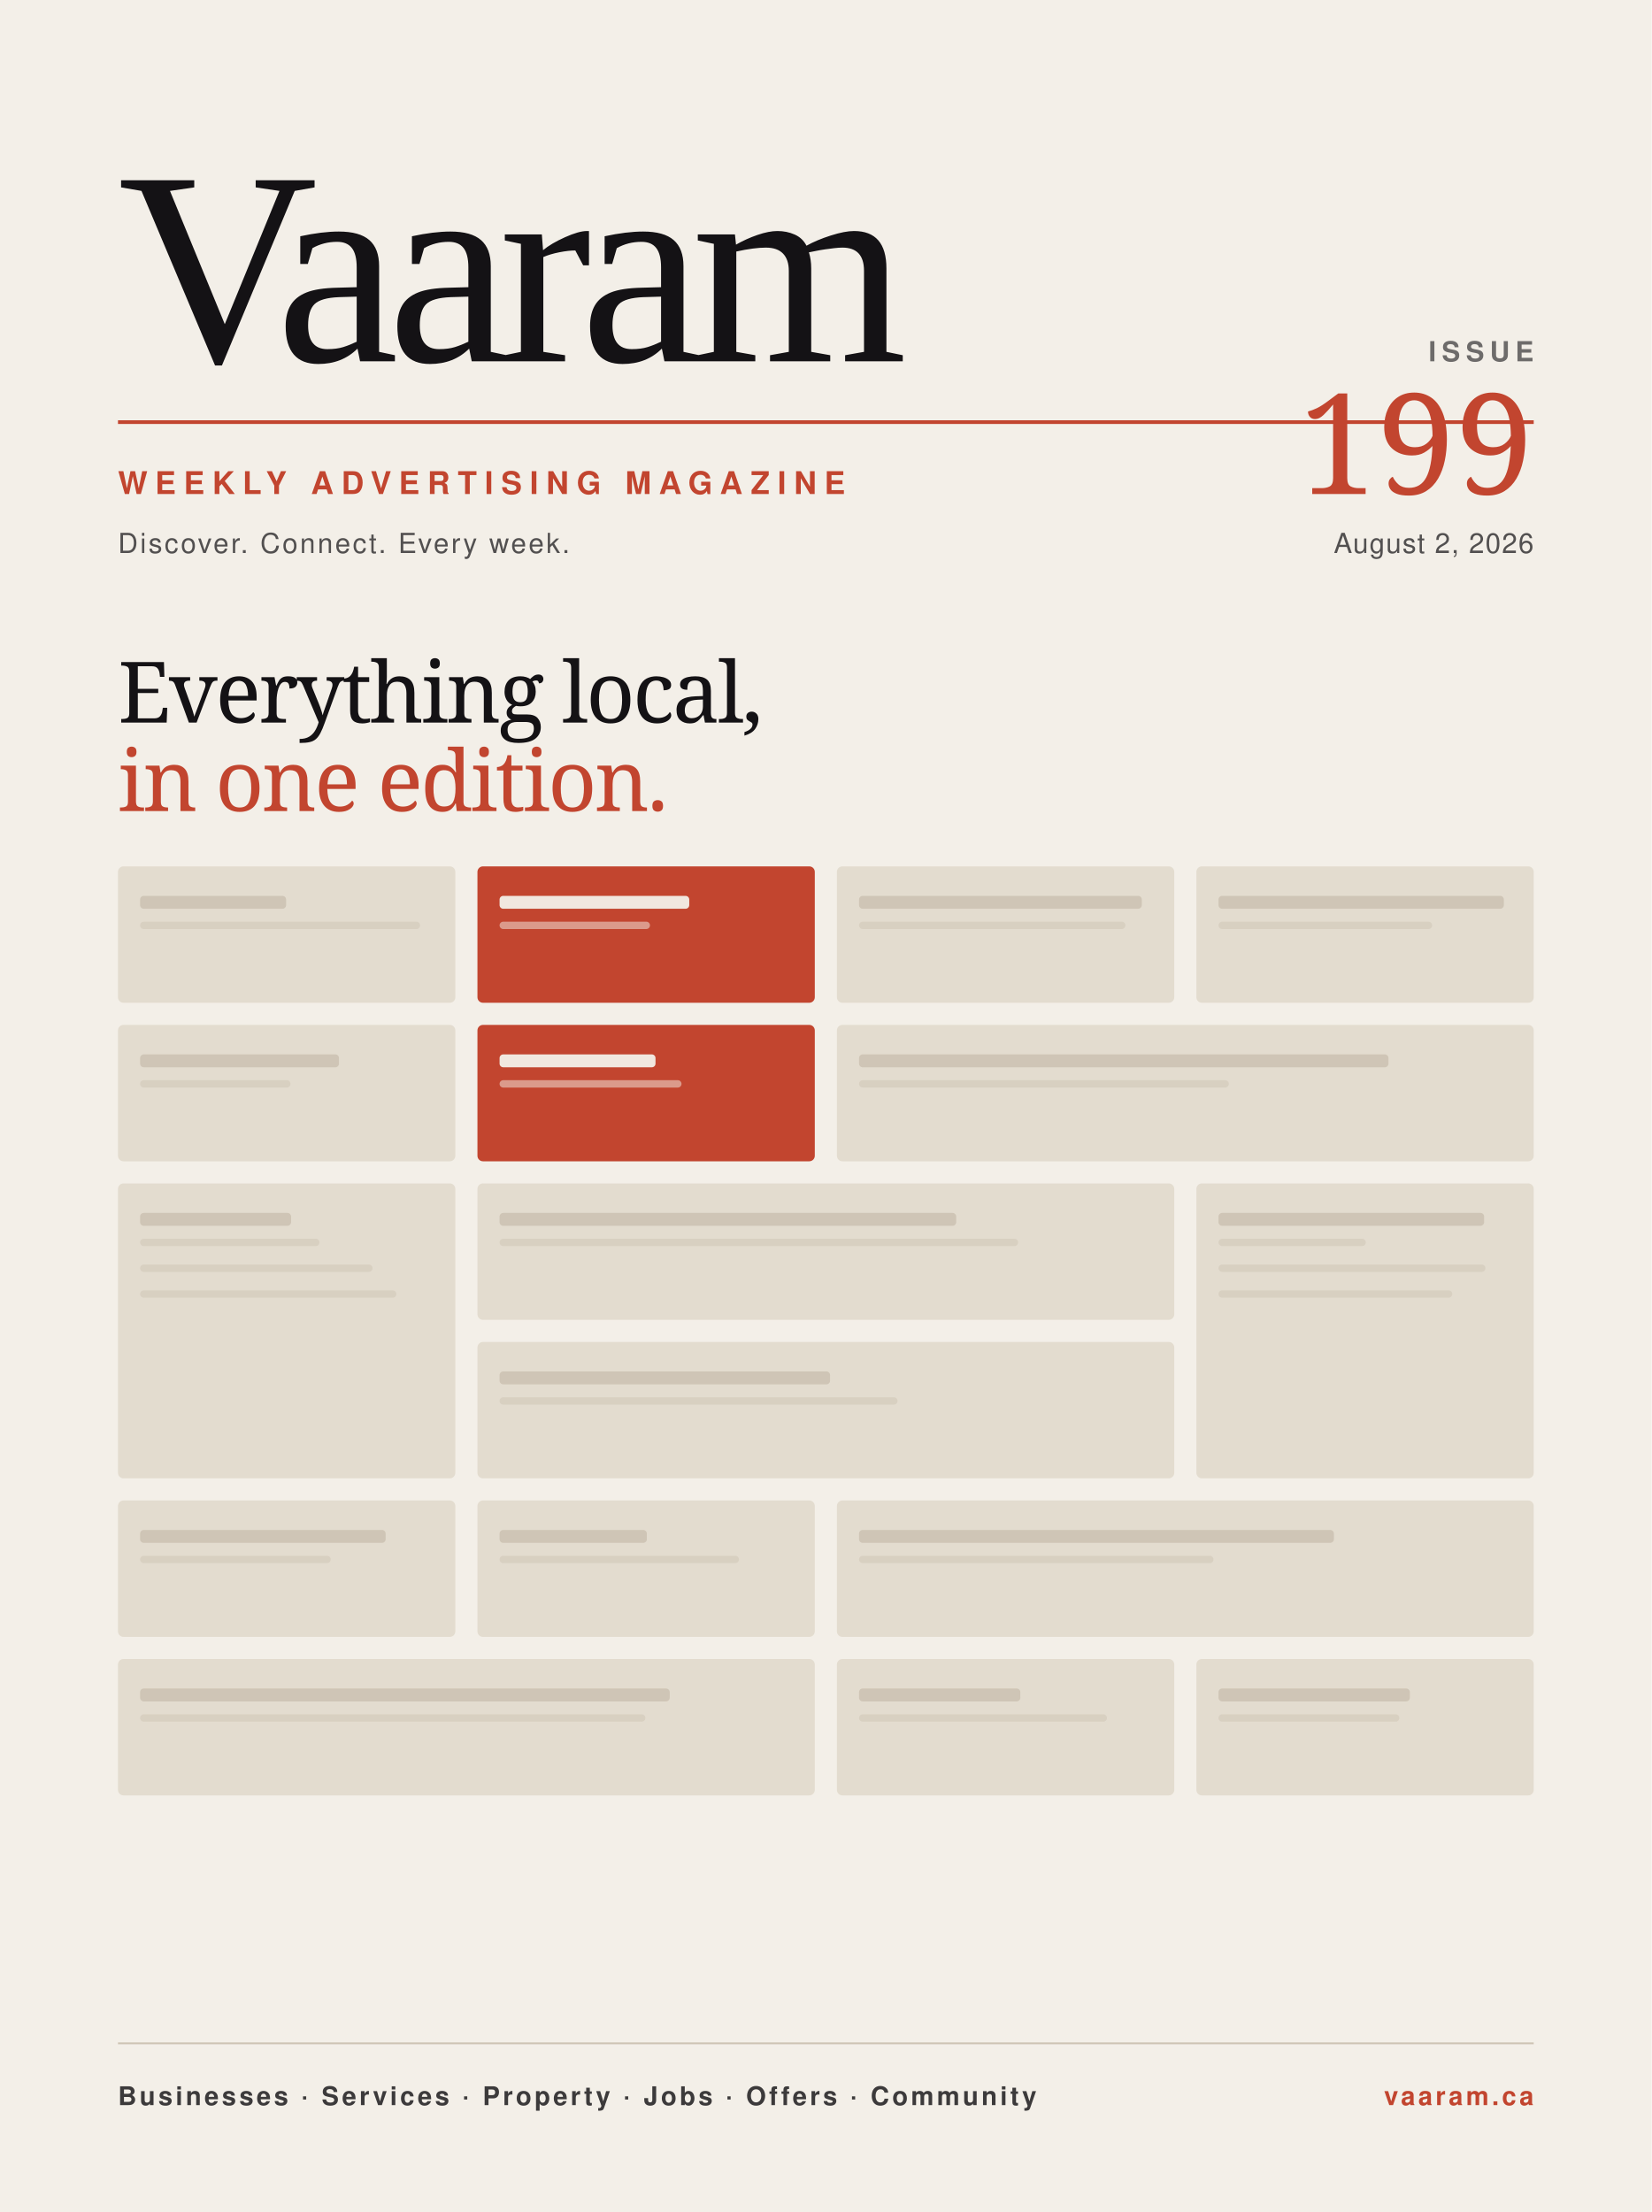
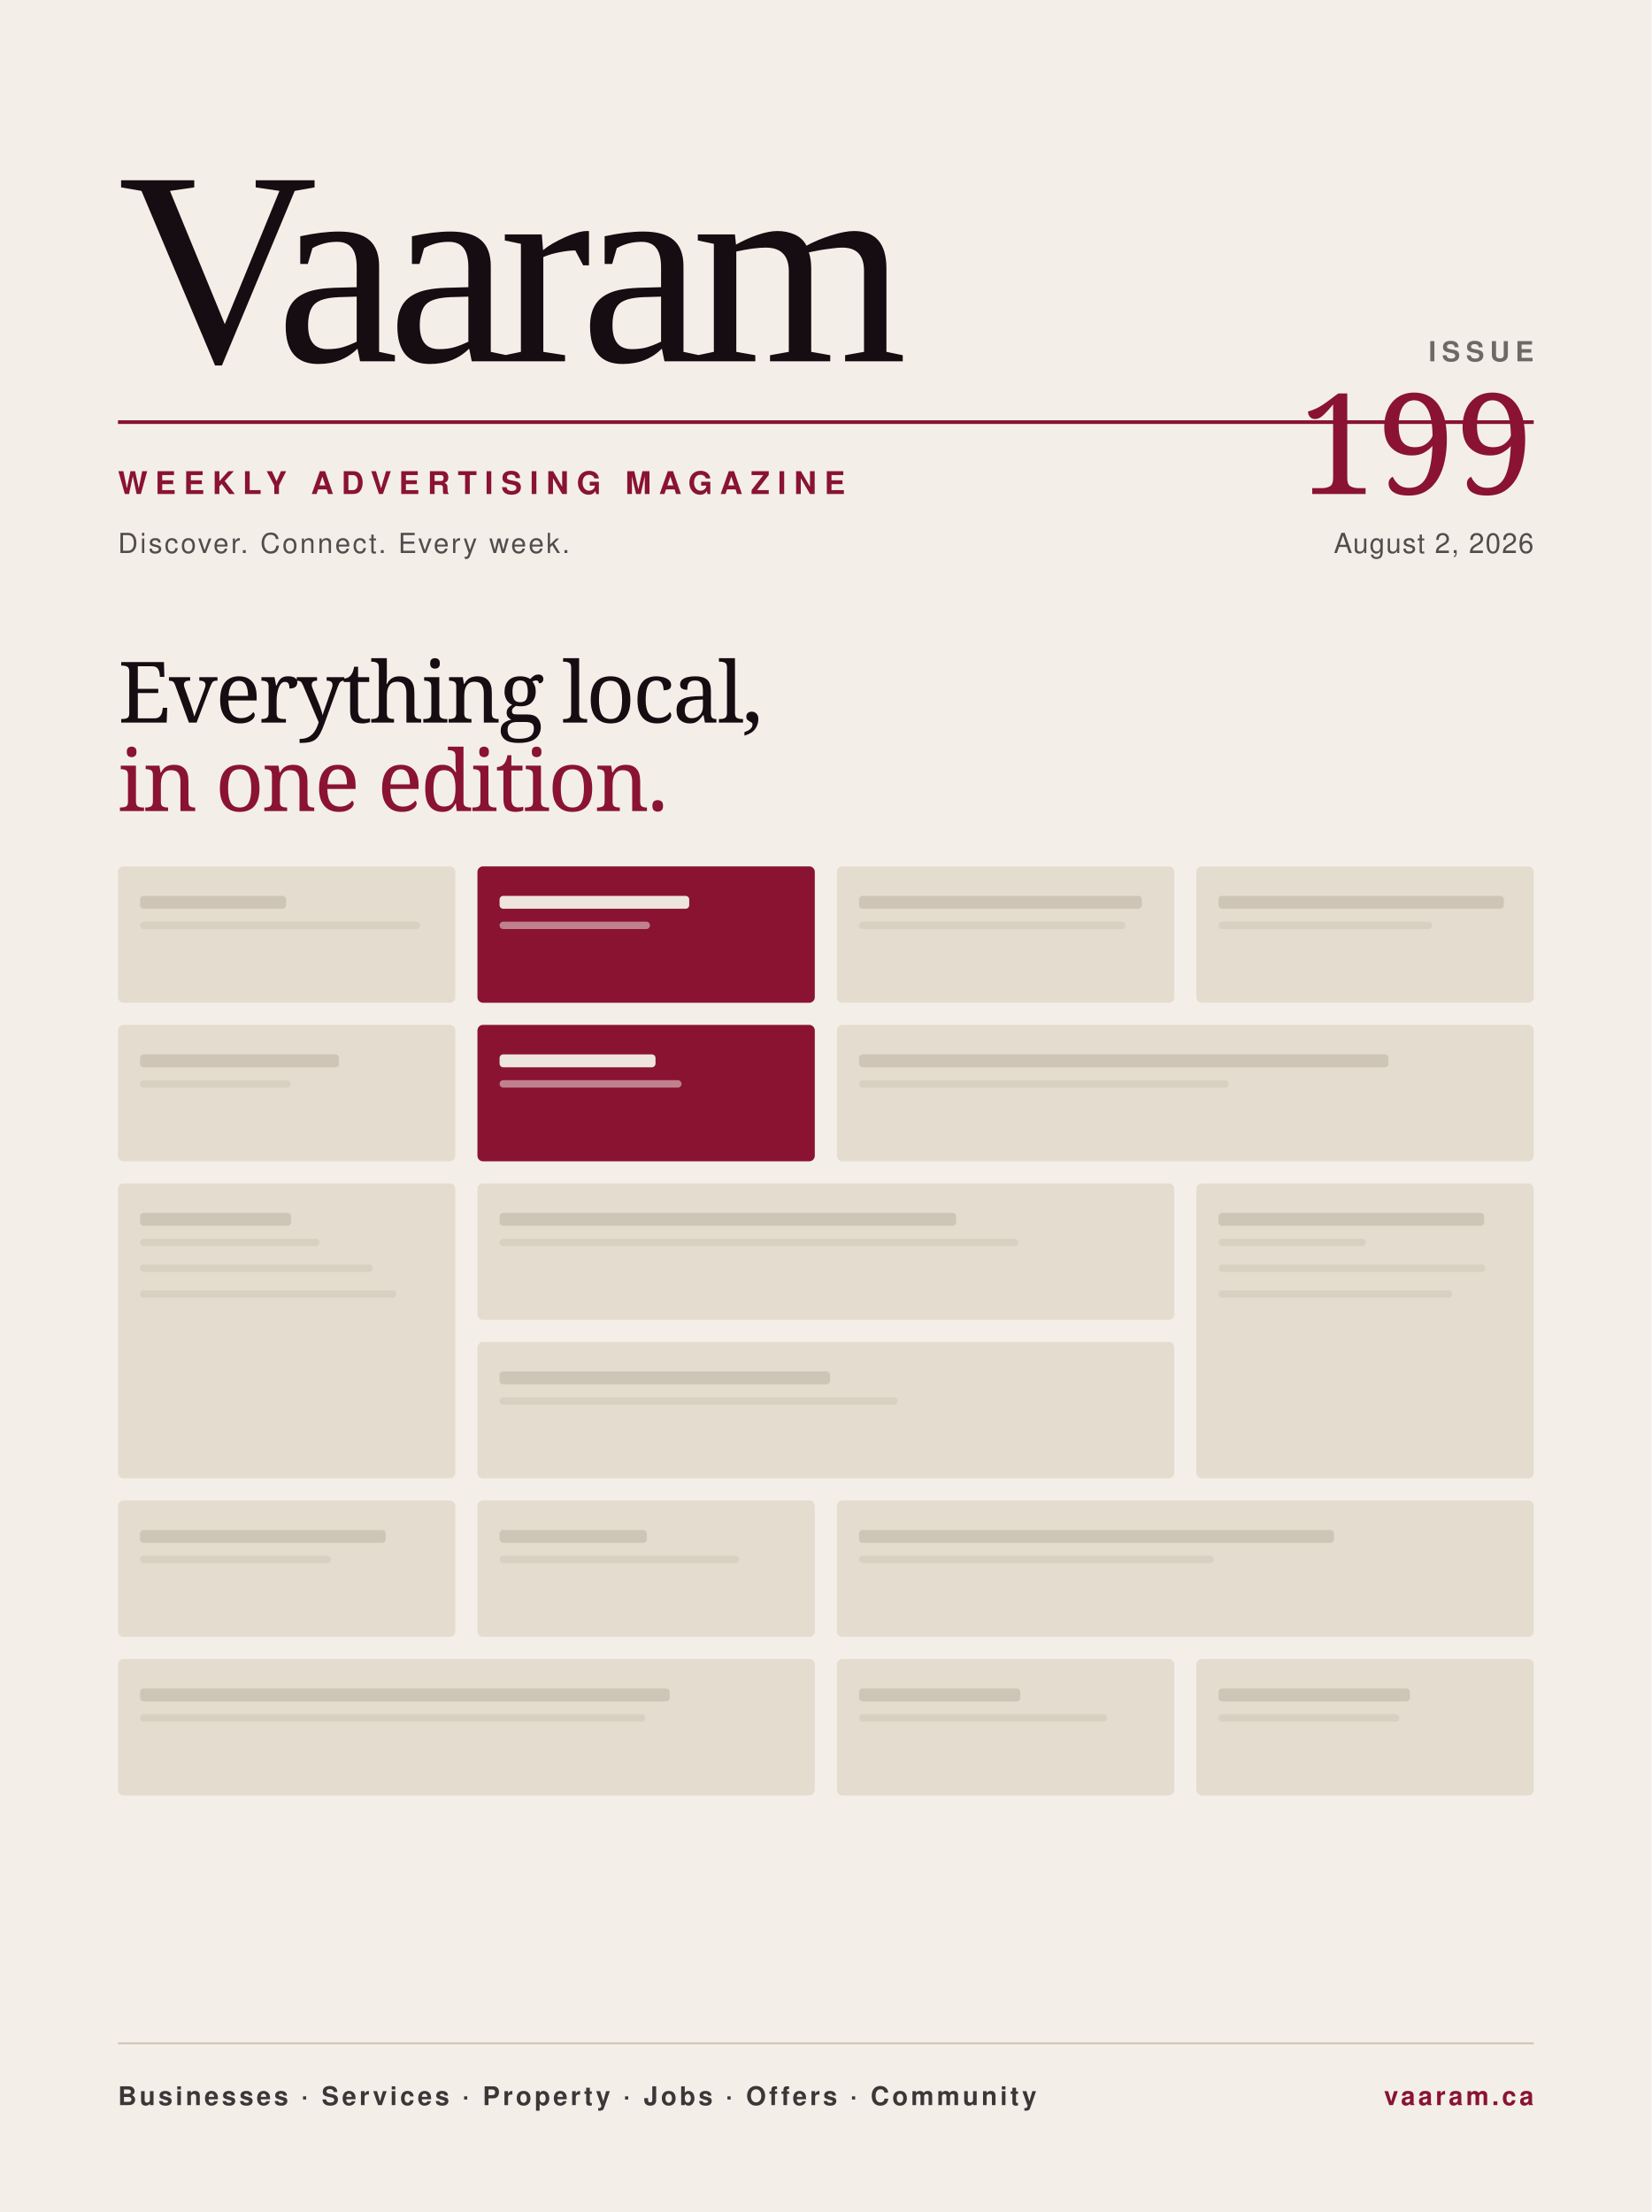
<svg xmlns="http://www.w3.org/2000/svg" width="896" height="1200" viewBox="0 0 896 1200" role="img" aria-label="Vaaram Magazine issue 199 cover">
  <rect width="896" height="1200" fill="#f3efe8" />
-   <text x="64" y="196" font-family="Georgia, 'Times New Roman', serif" font-size="150" font-weight="500" letter-spacing="-6" fill="#141215">Vaaram</text>
-   <rect x="64" y="228" width="768" height="2" fill="#c2452f" />
-   <text x="64" y="268" font-family="Helvetica, Arial, sans-serif" font-size="17" font-weight="700" letter-spacing="4.2" fill="#c2452f">WEEKLY ADVERTISING MAGAZINE</text>
-   <text x="64" y="300" font-family="Helvetica, Arial, sans-serif" font-size="15" letter-spacing="1.2" fill="#141215" opacity="0.72">Discover. Connect. Every week.</text>
-   <text x="832" y="196" text-anchor="end" font-family="Helvetica, Arial, sans-serif" font-size="15" font-weight="700" letter-spacing="3" fill="#141215" opacity="0.6">ISSUE</text>
-   <text x="832" y="268" text-anchor="end" font-family="Georgia, serif" font-size="76" font-weight="500" fill="#c2452f">199</text>
-   <text x="832" y="300" text-anchor="end" font-family="Helvetica, Arial, sans-serif" font-size="15" letter-spacing="0.6" fill="#141215" opacity="0.72">August 2, 2026</text>
-   <text x="64" y="392" font-family="Georgia, serif" font-size="46" font-weight="500" letter-spacing="-1.2" fill="#141215">Everything local,</text>
-   <text x="64" y="440" font-family="Georgia, serif" font-size="46" font-weight="500" letter-spacing="-1.2" fill="#c2452f">in one edition.</text>
+   <text x="64" y="196" font-family="Georgia, 'Times New Roman', serif" font-size="150" font-weight="500" letter-spacing="-6" fill="#150d11">Vaaram</text>
+   <rect x="64" y="228" width="768" height="2" fill="#8a1332" />
+   <text x="64" y="268" font-family="Helvetica, Arial, sans-serif" font-size="17" font-weight="700" letter-spacing="4.2" fill="#8a1332">WEEKLY ADVERTISING MAGAZINE</text>
+   <text x="64" y="300" font-family="Helvetica, Arial, sans-serif" font-size="15" letter-spacing="1.2" fill="#150d11" opacity="0.72">Discover. Connect. Every week.</text>
+   <text x="832" y="196" text-anchor="end" font-family="Helvetica, Arial, sans-serif" font-size="15" font-weight="700" letter-spacing="3" fill="#150d11" opacity="0.6">ISSUE</text>
+   <text x="832" y="268" text-anchor="end" font-family="Georgia, serif" font-size="76" font-weight="500" fill="#8a1332">199</text>
+   <text x="832" y="300" text-anchor="end" font-family="Helvetica, Arial, sans-serif" font-size="15" letter-spacing="0.6" fill="#150d11" opacity="0.72">August 2, 2026</text>
+   <text x="64" y="392" font-family="Georgia, serif" font-size="46" font-weight="500" letter-spacing="-1.2" fill="#150d11">Everything local,</text>
+   <text x="64" y="440" font-family="Georgia, serif" font-size="46" font-weight="500" letter-spacing="-1.2" fill="#8a1332">in one edition.</text>
  <rect x="64.0" y="470" width="183.0" height="74" rx="3" fill="#e3dccf" />
  <rect x="76.0" y="486" width="79.2" height="7" rx="2" fill="#cec4b4" opacity="0.95" />
  <rect x="76.0" y="500" width="151.9" height="4" rx="2" fill="#cec4b4" opacity="0.5" />
-   <rect x="259.0" y="470" width="183.0" height="74" rx="3" fill="#c2452f" />
+   <rect x="259.0" y="470" width="183.0" height="74" rx="3" fill="#8a1332" />
  <rect x="271.0" y="486" width="102.9" height="7" rx="2" fill="#f3efe8" opacity="0.95" />
  <rect x="271.0" y="500" width="81.6" height="4" rx="2" fill="#f3efe8" opacity="0.5" />
  <rect x="454.0" y="470" width="183.0" height="74" rx="3" fill="#e3dccf" />
  <rect x="466.0" y="486" width="153.4" height="7" rx="2" fill="#cec4b4" opacity="0.95" />
  <rect x="466.0" y="500" width="144.5" height="4" rx="2" fill="#cec4b4" opacity="0.5" />
  <rect x="649.0" y="470" width="183.0" height="74" rx="3" fill="#e3dccf" />
  <rect x="661.0" y="486" width="154.8" height="7" rx="2" fill="#cec4b4" opacity="0.95" />
  <rect x="661.0" y="500" width="115.9" height="4" rx="2" fill="#cec4b4" opacity="0.5" />
  <rect x="64.0" y="556" width="183.0" height="74" rx="3" fill="#e3dccf" />
  <rect x="76.0" y="572" width="107.9" height="7" rx="2" fill="#cec4b4" opacity="0.95" />
  <rect x="76.0" y="586" width="81.6" height="4" rx="2" fill="#cec4b4" opacity="0.5" />
-   <rect x="259.0" y="556" width="183.0" height="74" rx="3" fill="#c2452f" />
+   <rect x="259.0" y="556" width="183.0" height="74" rx="3" fill="#8a1332" />
  <rect x="271.0" y="572" width="84.6" height="7" rx="2" fill="#f3efe8" opacity="0.95" />
  <rect x="271.0" y="586" width="98.7" height="4" rx="2" fill="#f3efe8" opacity="0.5" />
  <rect x="454.0" y="556" width="378.0" height="74" rx="3" fill="#e3dccf" />
  <rect x="466.0" y="572" width="287.2" height="7" rx="2" fill="#cec4b4" opacity="0.95" />
  <rect x="466.0" y="586" width="200.6" height="4" rx="2" fill="#cec4b4" opacity="0.5" />
  <rect x="64.0" y="642" width="183.0" height="160" rx="3" fill="#e3dccf" />
  <rect x="76.0" y="658" width="81.9" height="7" rx="2" fill="#cec4b4" opacity="0.95" />
  <rect x="76.0" y="672" width="97.3" height="4" rx="2" fill="#cec4b4" opacity="0.5" />
  <rect x="76.0" y="686" width="126.1" height="4" rx="2" fill="#cec4b4" opacity="0.5" />
  <rect x="76.0" y="700" width="139.0" height="4" rx="2" fill="#cec4b4" opacity="0.5" />
  <rect x="259.0" y="642" width="378.0" height="74" rx="3" fill="#e3dccf" />
  <rect x="271.0" y="658" width="247.7" height="7" rx="2" fill="#cec4b4" opacity="0.95" />
  <rect x="271.0" y="672" width="281.3" height="4" rx="2" fill="#cec4b4" opacity="0.5" />
  <rect x="649.0" y="642" width="183.0" height="160" rx="3" fill="#e3dccf" />
  <rect x="661.0" y="658" width="144.1" height="7" rx="2" fill="#cec4b4" opacity="0.95" />
  <rect x="661.0" y="672" width="79.9" height="4" rx="2" fill="#cec4b4" opacity="0.5" />
  <rect x="661.0" y="686" width="144.8" height="4" rx="2" fill="#cec4b4" opacity="0.5" />
  <rect x="661.0" y="700" width="126.8" height="4" rx="2" fill="#cec4b4" opacity="0.5" />
  <rect x="259.0" y="728" width="378.0" height="74" rx="3" fill="#e3dccf" />
  <rect x="271.0" y="744" width="179.3" height="7" rx="2" fill="#cec4b4" opacity="0.95" />
  <rect x="271.0" y="758" width="215.9" height="4" rx="2" fill="#cec4b4" opacity="0.5" />
  <rect x="64.0" y="814" width="183.0" height="74" rx="3" fill="#e3dccf" />
  <rect x="76.0" y="830" width="133.2" height="7" rx="2" fill="#cec4b4" opacity="0.95" />
  <rect x="76.0" y="844" width="103.4" height="4" rx="2" fill="#cec4b4" opacity="0.5" />
  <rect x="259.0" y="814" width="183.0" height="74" rx="3" fill="#e3dccf" />
  <rect x="271.0" y="830" width="79.9" height="7" rx="2" fill="#cec4b4" opacity="0.95" />
  <rect x="271.0" y="844" width="129.9" height="4" rx="2" fill="#cec4b4" opacity="0.5" />
  <rect x="454.0" y="814" width="378.0" height="74" rx="3" fill="#e3dccf" />
  <rect x="466.0" y="830" width="257.6" height="7" rx="2" fill="#cec4b4" opacity="0.95" />
  <rect x="466.0" y="844" width="192.3" height="4" rx="2" fill="#cec4b4" opacity="0.5" />
  <rect x="64.0" y="900" width="378.0" height="74" rx="3" fill="#e3dccf" />
  <rect x="76.0" y="916" width="287.3" height="7" rx="2" fill="#cec4b4" opacity="0.95" />
  <rect x="76.0" y="930" width="274.1" height="4" rx="2" fill="#cec4b4" opacity="0.5" />
  <rect x="454.0" y="900" width="183.0" height="74" rx="3" fill="#e3dccf" />
  <rect x="466.0" y="916" width="87.5" height="7" rx="2" fill="#cec4b4" opacity="0.95" />
  <rect x="466.0" y="930" width="134.5" height="4" rx="2" fill="#cec4b4" opacity="0.5" />
  <rect x="649.0" y="900" width="183.0" height="74" rx="3" fill="#e3dccf" />
  <rect x="661.0" y="916" width="103.8" height="7" rx="2" fill="#cec4b4" opacity="0.95" />
  <rect x="661.0" y="930" width="98.1" height="4" rx="2" fill="#cec4b4" opacity="0.5" />
  <rect x="64" y="1108" width="768" height="1" fill="#cec4b4" />
-   <text x="64" y="1142" font-family="Helvetica, Arial, sans-serif" font-size="14" font-weight="700" letter-spacing="1.6" fill="#141215" opacity="0.82">Businesses  ·  Services  ·  Property  ·  Jobs  ·  Offers  ·  Community</text>
-   <text x="832" y="1142" text-anchor="end" font-family="Helvetica, Arial, sans-serif" font-size="14" font-weight="700" letter-spacing="1.6" fill="#c2452f">vaaram.ca</text>
+   <text x="64" y="1142" font-family="Helvetica, Arial, sans-serif" font-size="14" font-weight="700" letter-spacing="1.6" fill="#150d11" opacity="0.82">Businesses  ·  Services  ·  Property  ·  Jobs  ·  Offers  ·  Community</text>
+   <text x="832" y="1142" text-anchor="end" font-family="Helvetica, Arial, sans-serif" font-size="14" font-weight="700" letter-spacing="1.6" fill="#8a1332">vaaram.ca</text>
</svg>
